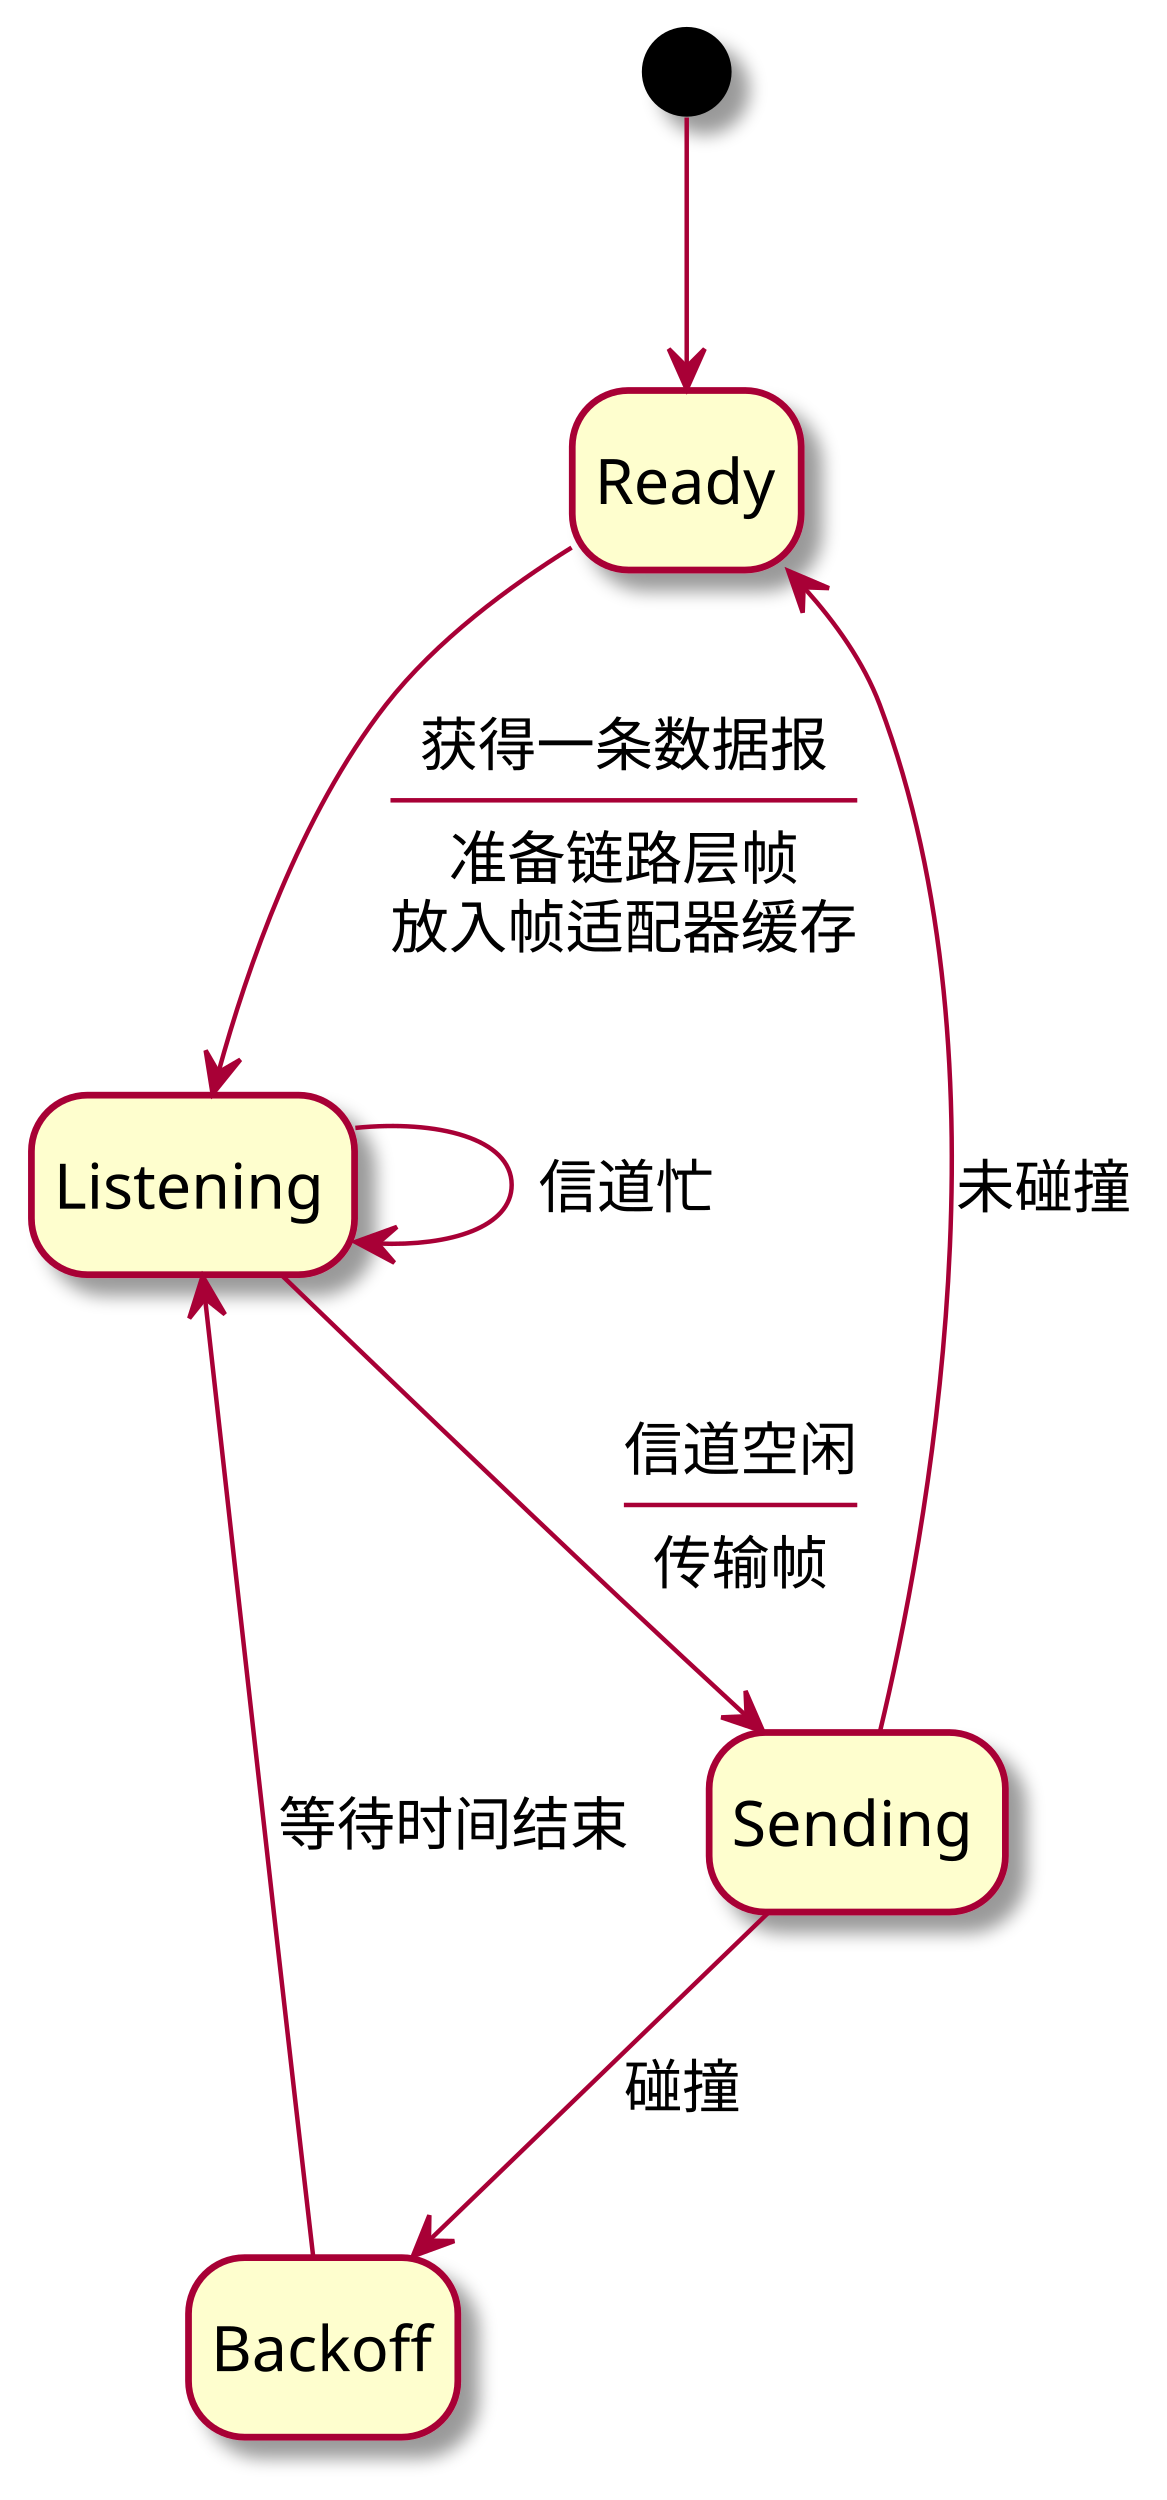
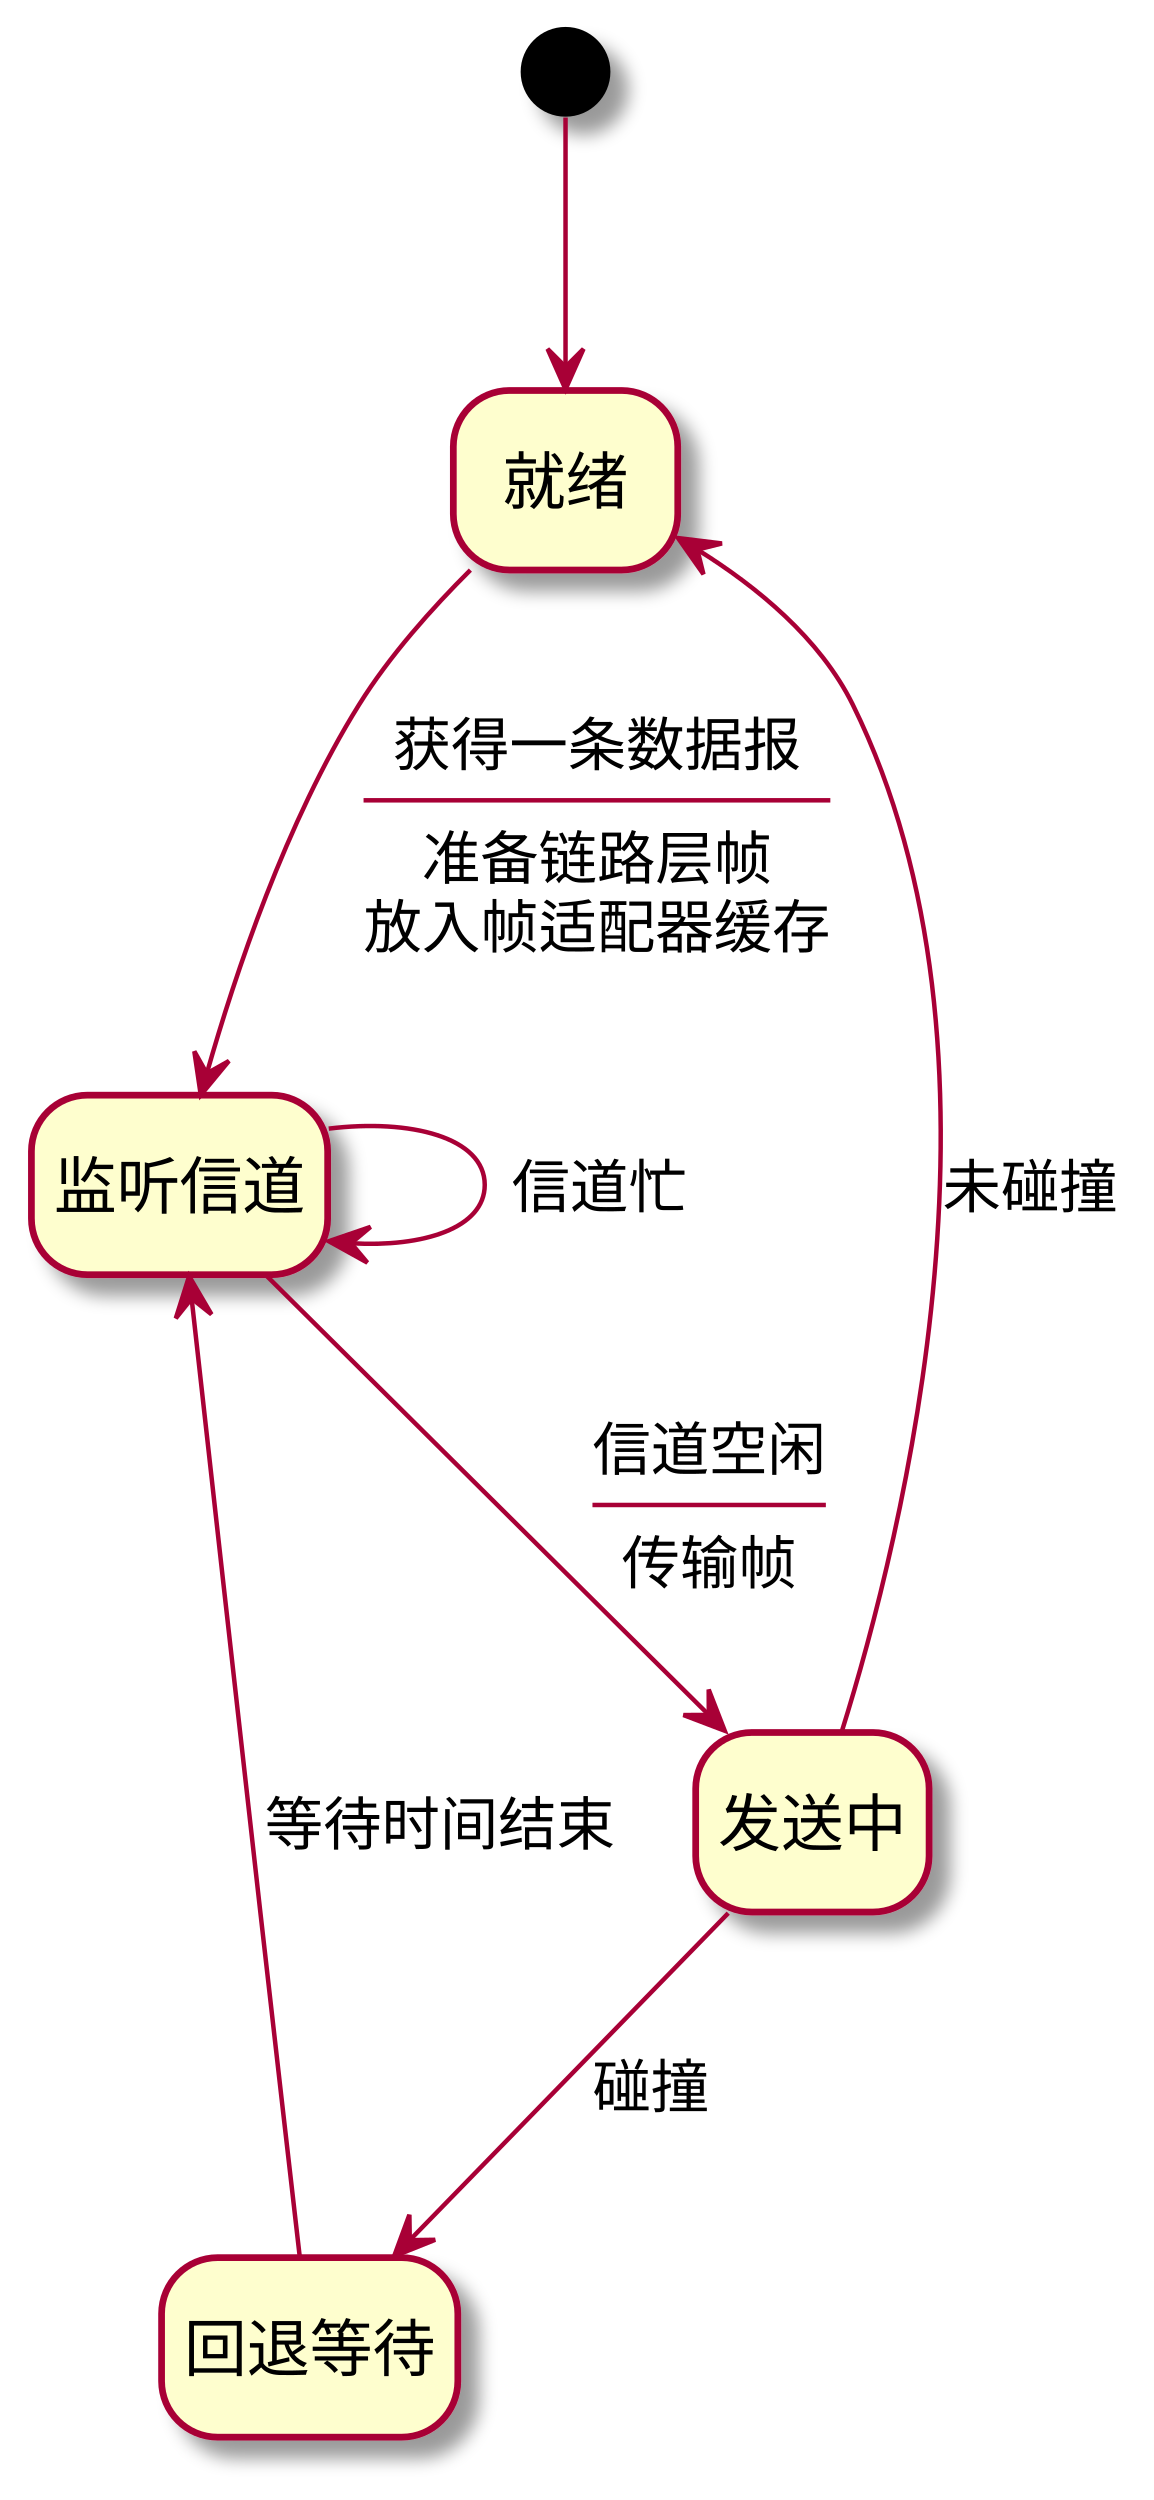
- <svg xmlns="http://www.w3.org/2000/svg" contentScriptType="application/ecmascript" contentStyleType="text/css" height="557px" preserveAspectRatio="none" style="width:260px;height:557px;background:#FFFFFF;" version="1.1" viewBox="0 0 260 557" width="260px" zoomAndPan="magnify">
+ <svg xmlns="http://www.w3.org/2000/svg" contentScriptType="application/ecmascript" contentStyleType="text/css" height="557px" preserveAspectRatio="none" style="width:257px;height:557px;background:#FFFFFF;" version="1.1" viewBox="0 0 257 557" width="257px" zoomAndPan="magnify">
  <defs>
-     <filter height="300%" id="f17o9akdh11af1" width="300%" x="-1" y="-1">
+     <filter height="300%" id="f13di50ns95dd4" width="300%" x="-1" y="-1">
      <feGaussianBlur result="blurOut" stdDeviation="2.0" />
      <feColorMatrix in="blurOut" result="blurOut2" type="matrix" values="0 0 0 0 0 0 0 0 0 0 0 0 0 0 0 0 0 0 .4 0" />
      <feOffset dx="4.0" dy="4.0" in="blurOut2" result="blurOut3" />
      <feBlend in="SourceGraphic" in2="blurOut3" mode="normal" />
    </filter>
  </defs>
  <g>
-     <ellipse cx="153" cy="16" fill="#000000" filter="url(#f17o9akdh11af1)" rx="10" ry="10" style="stroke:none;stroke-width:1.0;" />
-     <rect fill="#FEFECE" filter="url(#f17o9akdh11af1)" height="40" rx="12.5" ry="12.5" style="stroke:#A80036;stroke-width:1.5;" width="51" x="127.5" y="87" />
-     <text fill="#000000" font-family="sans-serif" font-size="14" lengthAdjust="spacing" textLength="41" x="132.5" y="112.291">Ready</text>
-     <rect fill="#FEFECE" filter="url(#f17o9akdh11af1)" height="40" rx="12.5" ry="12.5" style="stroke:#A80036;stroke-width:1.5;" width="72" x="7" y="244" />
-     <text fill="#000000" font-family="sans-serif" font-size="14" lengthAdjust="spacing" textLength="62" x="12" y="269.291">Listening</text>
-     <rect fill="#FEFECE" filter="url(#f17o9akdh11af1)" height="40" rx="12.5" ry="12.5" style="stroke:#A80036;stroke-width:1.5;" width="66" x="158" y="386" />
-     <text fill="#000000" font-family="sans-serif" font-size="14" lengthAdjust="spacing" textLength="56" x="163" y="411.291">Sending</text>
-     <rect fill="#FEFECE" filter="url(#f17o9akdh11af1)" height="40" rx="12.5" ry="12.5" style="stroke:#A80036;stroke-width:1.5;" width="60" x="42" y="503" />
-     <text fill="#000000" font-family="sans-serif" font-size="14" lengthAdjust="spacing" textLength="50" x="47" y="528.291">Backoff</text>
-     <path d="M153,26.19 C153,39.18 153,63.38 153,81.73 " fill="none" id="*start-to-Ready" style="stroke:#A80036;stroke-width:1.0;" />
-     <polygon fill="#A80036" points="153,86.74,157,77.74,153,81.74,149,77.74,153,86.74" style="stroke:#A80036;stroke-width:1.0;" />
-     <path d="M127.35,122 C113.57,130.59 97.17,142.68 86,157 C66.81,181.6 54.98,215.94 48.7,238.79 " fill="none" id="Ready-to-Listening" style="stroke:#A80036;stroke-width:1.0;" />
-     <polygon fill="#A80036" points="47.37,243.76,53.551,236.092,48.657,238.928,45.82,234.034,47.37,243.76" style="stroke:#A80036;stroke-width:1.0;" />
-     <text fill="#000000" font-family="sans-serif" font-size="13" lengthAdjust="spacing" textLength="91" x="93.5" y="170.568">获得一条数据报</text>
-     <line style="stroke:#A80036;stroke-width:1.0;" x1="87" x2="191" y1="178.31" y2="178.31" />
-     <text fill="#000000" font-family="sans-serif" font-size="13" lengthAdjust="spacing" textLength="78" x="100" y="195.879">准备链路层帧</text>
-     <text fill="#000000" font-family="sans-serif" font-size="13" lengthAdjust="spacing" textLength="104" x="87" y="211.19">放入帧适配器缓存</text>
-     <path d="M62.92,284.28 C82.07,302.77 111.89,331.43 138,356 C147.18,364.64 157.34,374.06 166.28,382.31 " fill="none" id="Listening-to-Sending" style="stroke:#A80036;stroke-width:1.0;" />
-     <polygon fill="#A80036" points="170.03,385.77,166.108,376.736,166.348,382.387,160.696,382.627,170.03,385.77" style="stroke:#A80036;stroke-width:1.0;" />
-     <text fill="#000000" font-family="sans-serif" font-size="13" lengthAdjust="spacing" textLength="52" x="139" y="327.568">信道空闲</text>
-     <line style="stroke:#A80036;stroke-width:1.0;" x1="139" x2="191" y1="335.31" y2="335.31" />
-     <text fill="#000000" font-family="sans-serif" font-size="13" lengthAdjust="spacing" textLength="39" x="145.5" y="352.879">传输帧</text>
-     <path d="M79.17,251.3 C97.53,249.44 114,253.68 114,264 C114,273.35 100.48,277.71 84.27,277.06 " fill="none" id="Listening-to-Listening" style="stroke:#A80036;stroke-width:1.0;" />
-     <polygon fill="#A80036" points="79.17,276.7,87.861,281.333,84.157,277.057,88.433,273.353,79.17,276.7" style="stroke:#A80036;stroke-width:1.0;" />
-     <text fill="#000000" font-family="sans-serif" font-size="13" lengthAdjust="spacing" textLength="39" x="120" y="269.068">信道忙</text>
-     <path d="M196.05,385.84 C206.33,343.1 226.28,237.4 196,157 C192.43,147.53 186.11,138.69 179.39,131.21 " fill="none" id="Sending-to-Ready" style="stroke:#A80036;stroke-width:1.0;" />
-     <polygon fill="#A80036" points="175.63,127.19,178.848,136.498,179.042,130.845,184.696,131.039,175.63,127.19" style="stroke:#A80036;stroke-width:1.0;" />
-     <text fill="#000000" font-family="sans-serif" font-size="13" lengthAdjust="spacing" textLength="39" x="213" y="269.068">未碰撞</text>
-     <path d="M171.08,426.25 C150.32,446.32 117.78,477.76 95.7,499.09 " fill="none" id="Sending-to-Backoff" style="stroke:#A80036;stroke-width:1.0;" />
-     <polygon fill="#A80036" points="91.98,502.69,101.228,499.304,95.572,499.212,95.664,493.556,91.98,502.69" style="stroke:#A80036;stroke-width:1.0;" />
-     <text fill="#000000" font-family="sans-serif" font-size="13" lengthAdjust="spacing" textLength="26" x="139" y="469.568">碰撞</text>
-     <path d="M69.79,502.88 C67.56,483.5 64.02,452.67 61,426 C55.53,377.65 49.23,321.13 45.72,289.56 " fill="none" id="Backoff-to-Listening" style="stroke:#A80036;stroke-width:1.0;" />
-     <polygon fill="#A80036" points="45.14,284.33,42.167,293.719,45.697,289.299,50.117,292.829,45.14,284.33" style="stroke:#A80036;stroke-width:1.0;" />
-     <text fill="#000000" font-family="sans-serif" font-size="13" lengthAdjust="spacing" textLength="78" x="62" y="411.068">等待时间结束</text>
+     <rect fill="#FEFECE" filter="url(#f13di50ns95dd4)" height="40" rx="12.5" ry="12.5" style="stroke:#A80036;stroke-width:1.5;" width="50" x="101" y="87" />
+     <text fill="#000000" font-family="sans-serif" font-size="14" lengthAdjust="spacing" textLength="28" x="112" y="112.291">就绪</text>
+     <rect fill="#FEFECE" filter="url(#f13di50ns95dd4)" height="40" rx="12.5" ry="12.5" style="stroke:#A80036;stroke-width:1.5;" width="66" x="7" y="244" />
+     <text fill="#000000" font-family="sans-serif" font-size="14" lengthAdjust="spacing" textLength="56" x="12" y="269.291">监听信道</text>
+     <rect fill="#FEFECE" filter="url(#f13di50ns95dd4)" height="40" rx="12.5" ry="12.5" style="stroke:#A80036;stroke-width:1.5;" width="52" x="155" y="386" />
+     <text fill="#000000" font-family="sans-serif" font-size="14" lengthAdjust="spacing" textLength="42" x="160" y="411.291">发送中</text>
+     <rect fill="#FEFECE" filter="url(#f13di50ns95dd4)" height="40" rx="12.5" ry="12.5" style="stroke:#A80036;stroke-width:1.5;" width="66" x="36" y="503" />
+     <text fill="#000000" font-family="sans-serif" font-size="14" lengthAdjust="spacing" textLength="56" x="41" y="528.291">回退等待</text>
+     <ellipse cx="126" cy="16" fill="#000000" filter="url(#f13di50ns95dd4)" rx="10" ry="10" style="stroke:none;stroke-width:1.0;" />
+     <path d="M126,26.19 C126,39.18 126,63.38 126,81.73 " fill="none" id="*start-to-Ready" style="stroke:#A80036;stroke-width:1.0;" />
+     <polygon fill="#A80036" points="126,86.74,130,77.74,126,81.74,122,77.74,126,86.74" style="stroke:#A80036;stroke-width:1.0;" />
+     <path d="M104.8,127.01 C96.24,135.53 86.79,146.11 80,157 C63.75,183.07 52.44,216.79 46.09,239.11 " fill="none" id="Ready-to-Listening" style="stroke:#A80036;stroke-width:1.0;" />
+     <polygon fill="#A80036" points="44.73,243.98,51.001,236.386,46.073,239.164,43.295,234.236,44.73,243.98" style="stroke:#A80036;stroke-width:1.0;" />
+     <text fill="#000000" font-family="sans-serif" font-size="13" lengthAdjust="spacing" textLength="91" x="87.5" y="170.568">获得一条数据报</text>
+     <line style="stroke:#A80036;stroke-width:1.0;" x1="81" x2="185" y1="178.31" y2="178.31" />
+     <text fill="#000000" font-family="sans-serif" font-size="13" lengthAdjust="spacing" textLength="78" x="94" y="195.879">准备链路层帧</text>
+     <text fill="#000000" font-family="sans-serif" font-size="13" lengthAdjust="spacing" textLength="104" x="81" y="211.19">放入帧适配器缓存</text>
+     <path d="M59.31,284.17 C85.01,309.69 130.39,354.75 157.88,382.04 " fill="none" id="Listening-to-Sending" style="stroke:#A80036;stroke-width:1.0;" />
+     <polygon fill="#A80036" points="161.47,385.61,157.897,376.432,157.92,382.089,152.263,382.112,161.47,385.61" style="stroke:#A80036;stroke-width:1.0;" />
+     <text fill="#000000" font-family="sans-serif" font-size="13" lengthAdjust="spacing" textLength="52" x="132" y="327.568">信道空闲</text>
+     <line style="stroke:#A80036;stroke-width:1.0;" x1="132" x2="184" y1="335.31" y2="335.31" />
+     <text fill="#000000" font-family="sans-serif" font-size="13" lengthAdjust="spacing" textLength="39" x="138.5" y="352.879">传输帧</text>
+     <path d="M73.24,251.46 C91.38,249.22 108,253.4 108,264 C108,273.6 94.35,277.94 78.29,277 " fill="none" id="Listening-to-Listening" style="stroke:#A80036;stroke-width:1.0;" />
+     <polygon fill="#A80036" points="73.24,276.54,81.851,281.321,78.22,276.982,82.559,273.352,73.24,276.54" style="stroke:#A80036;stroke-width:1.0;" />
+     <text fill="#000000" font-family="sans-serif" font-size="13" lengthAdjust="spacing" textLength="39" x="114" y="269.068">信道忙</text>
+     <path d="M187.58,385.68 C201.2,342.17 228.15,234.26 190,157 C182.71,142.23 168.59,130.69 155.47,122.52 " fill="none" id="Sending-to-Ready" style="stroke:#A80036;stroke-width:1.0;" />
+     <polygon fill="#A80036" points="151.07,119.88,156.73,127.94,155.357,122.453,160.845,121.081,151.07,119.88" style="stroke:#A80036;stroke-width:1.0;" />
+     <text fill="#000000" font-family="sans-serif" font-size="13" lengthAdjust="spacing" textLength="39" x="210" y="269.068">未碰撞</text>
+     <path d="M162.25,426.25 C142.71,446.32 112.09,477.76 91.31,499.09 " fill="none" id="Sending-to-Backoff" style="stroke:#A80036;stroke-width:1.0;" />
+     <polygon fill="#A80036" points="87.81,502.69,96.951,499.025,91.295,499.105,91.215,493.449,87.81,502.69" style="stroke:#A80036;stroke-width:1.0;" />
+     <text fill="#000000" font-family="sans-serif" font-size="13" lengthAdjust="spacing" textLength="26" x="132" y="469.568">碰撞</text>
+     <path d="M66.79,502.88 C64.56,483.5 61.02,452.67 58,426 C52.53,377.65 46.23,321.13 42.72,289.56 " fill="none" id="Backoff-to-Listening" style="stroke:#A80036;stroke-width:1.0;" />
+     <polygon fill="#A80036" points="42.14,284.33,39.167,293.719,42.697,289.299,47.117,292.829,42.14,284.33" style="stroke:#A80036;stroke-width:1.0;" />
+     <text fill="#000000" font-family="sans-serif" font-size="13" lengthAdjust="spacing" textLength="78" x="59" y="411.068">等待时间结束</text>
  </g>
</svg>
